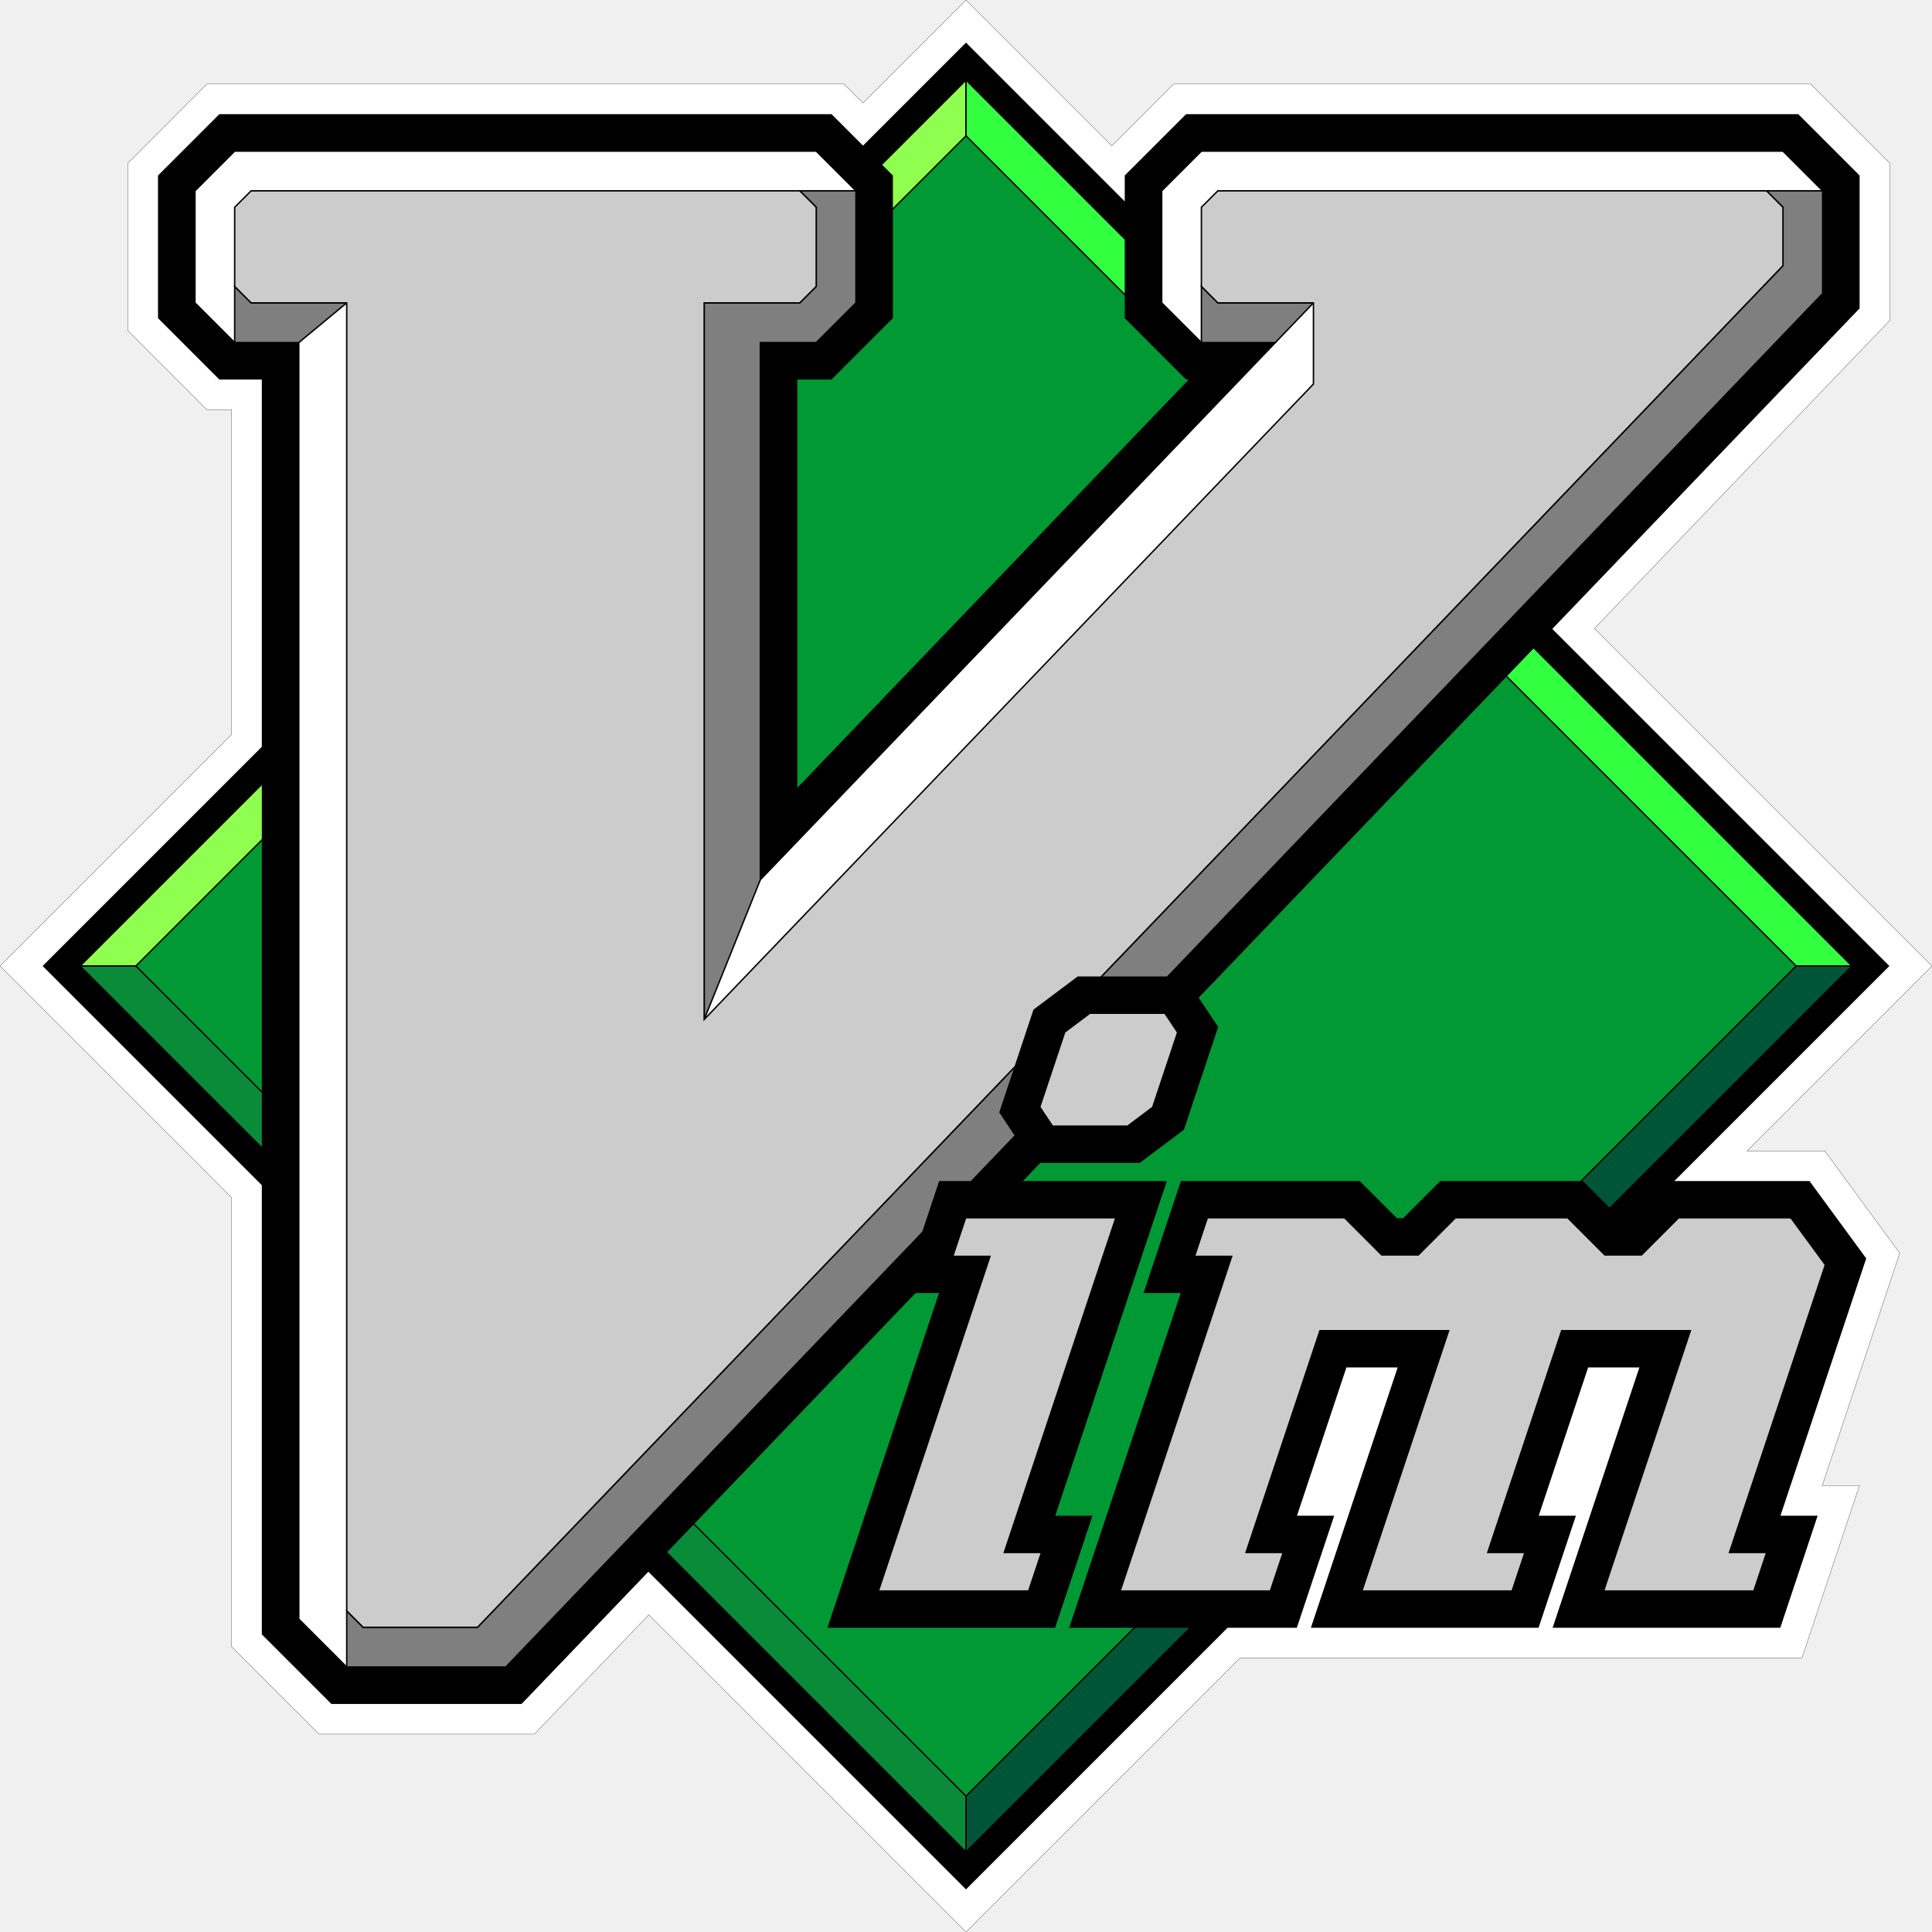
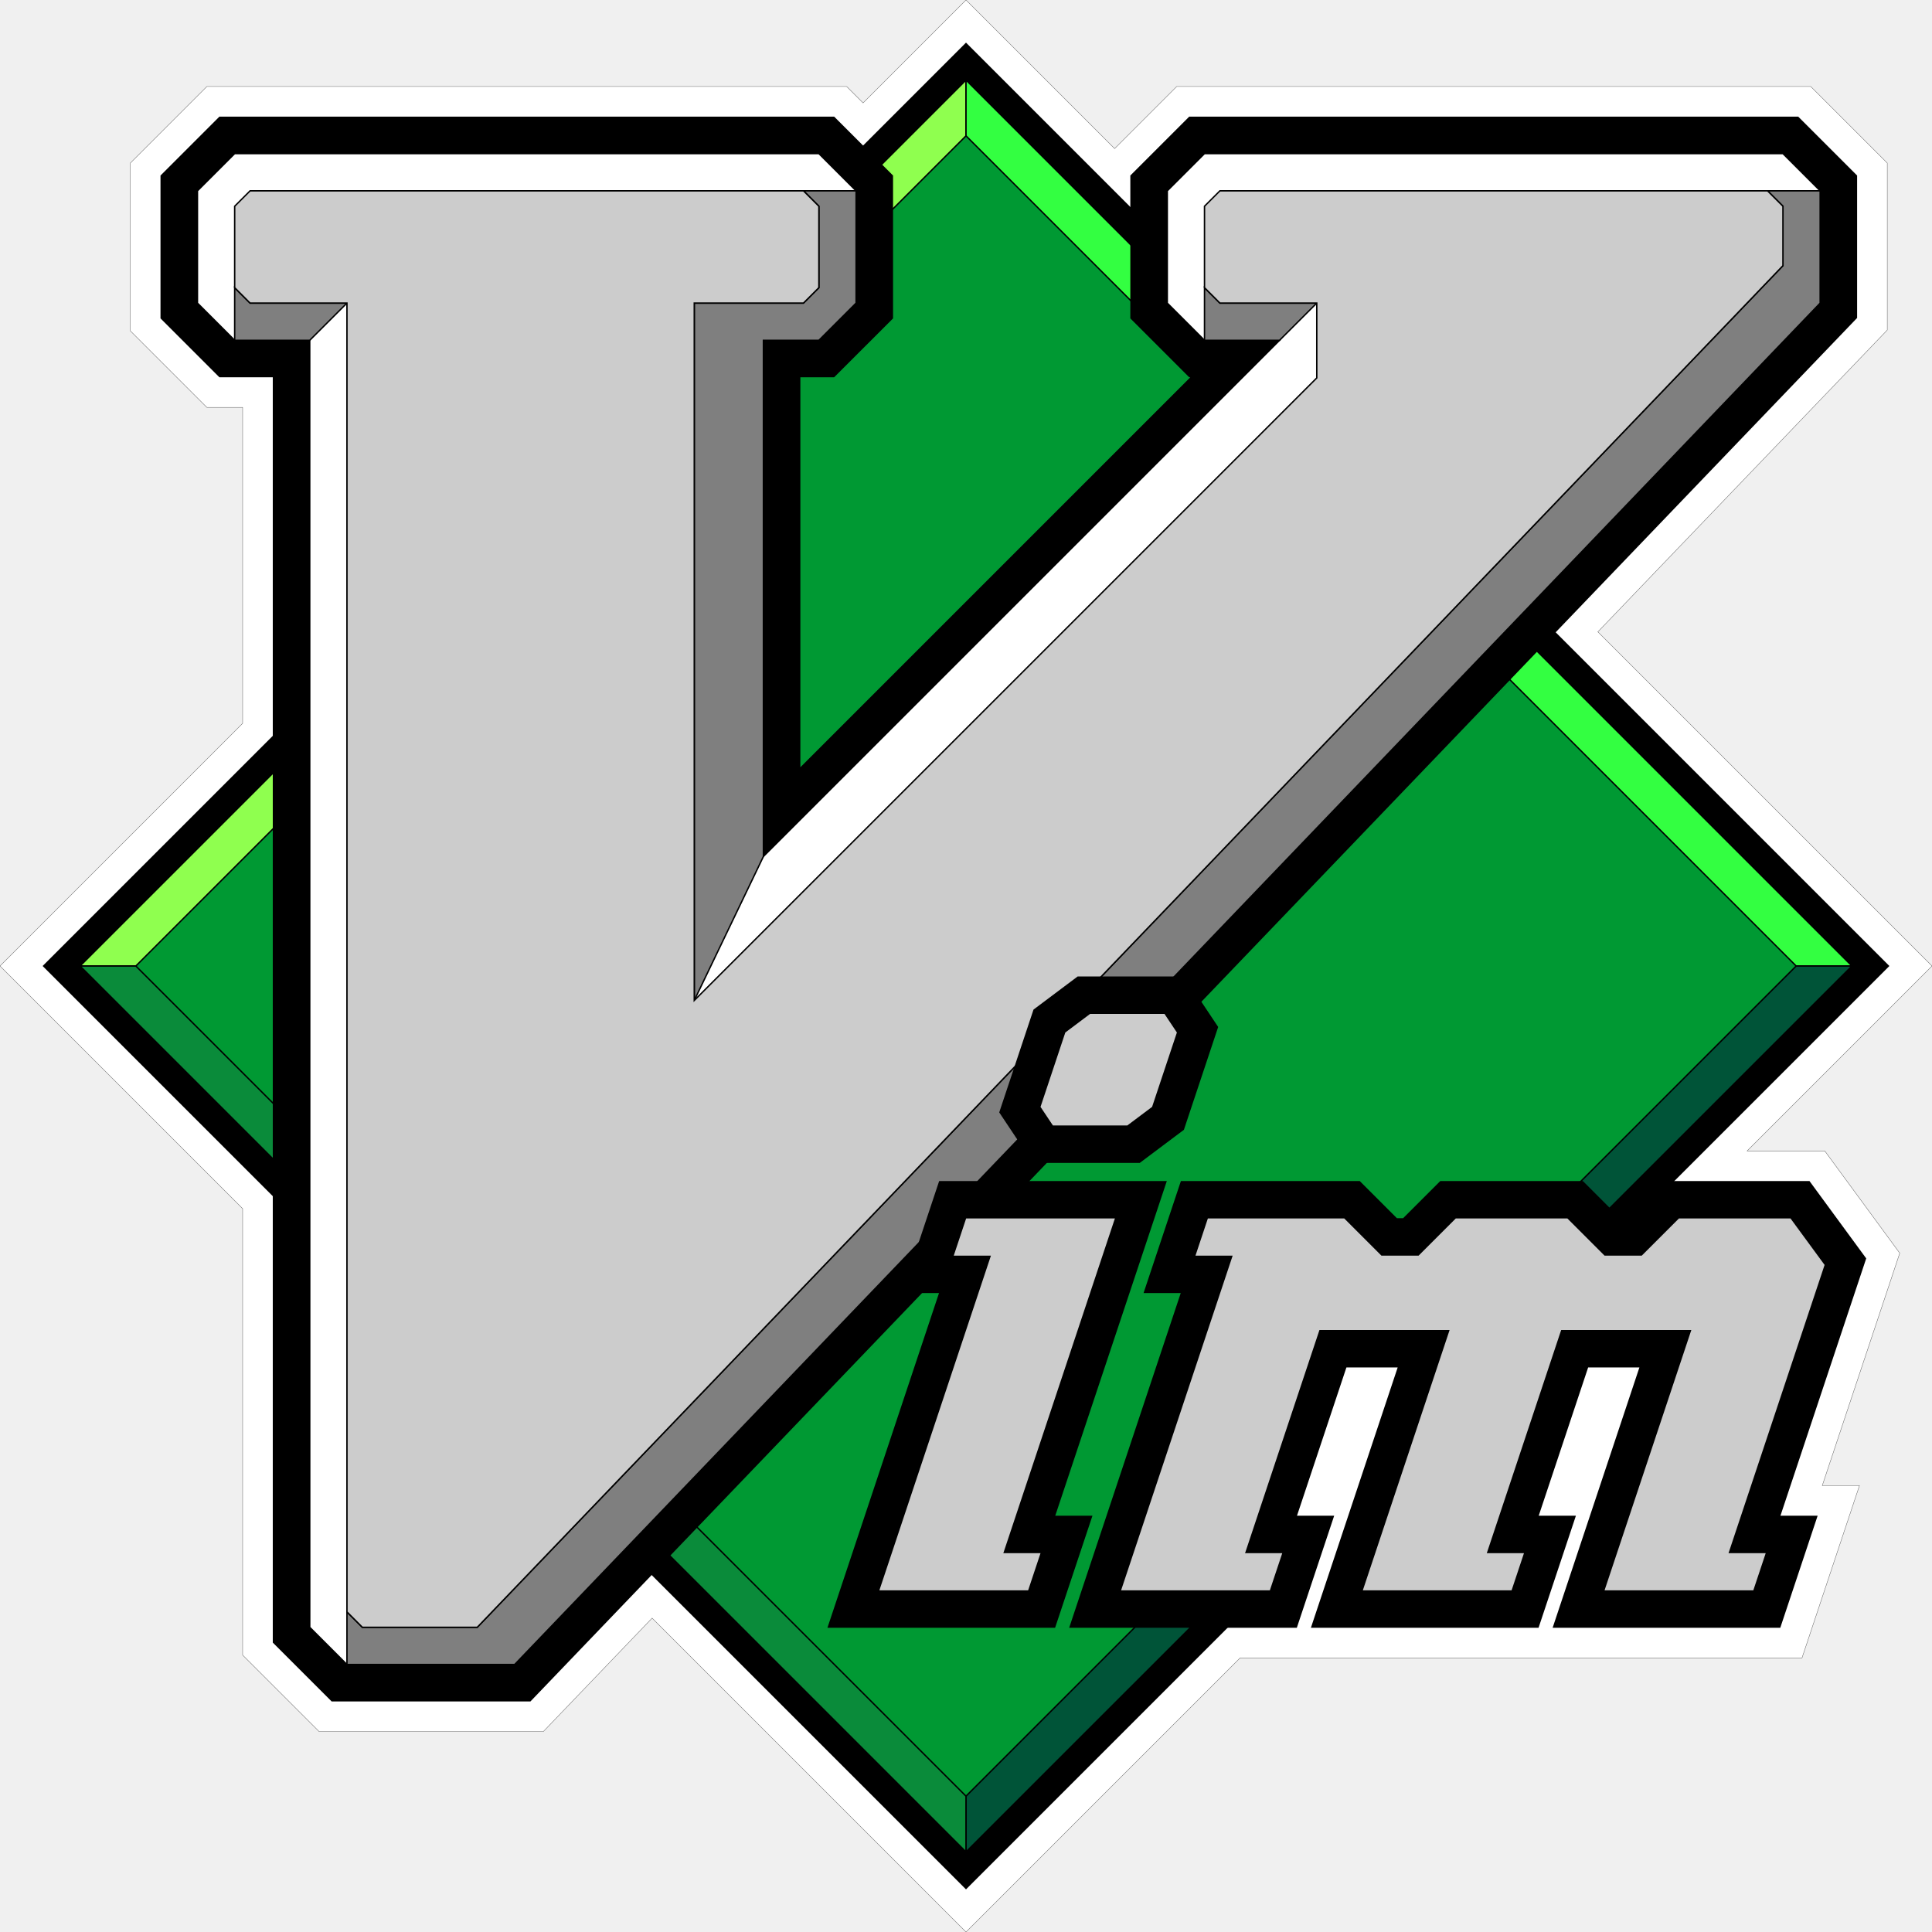
<svg xmlns="http://www.w3.org/2000/svg" viewBox="0 0 293.609 293.609" width="293.609" height="293.609">
-   <path d="M19.434,24.776 V50.249 L31.441,62.256 H35.211 V111.594 L0,146.805 35.211,182.016 V250.276 L48.469,263.534 H81.218 L98.6,245.405 146.805,293.609 188.461,251.953 H273.854 L282.583,225.767 H276.931 L288.706,190.444 277.308,174.902 H265.512 L293.609,146.805 242.313,95.508 287.188,48.703 V24.776 L275.18,12.768 H178.355 L168.964,22.16 146.805,0 131.151,15.654 128.266,12.768 H31.441Z" fill="#ffffff" stroke="#444444" stroke-width="0.05" />
+   <path d="M19.813,24.776 V50.284 L31.441,61.913 H36.875 V109.93 L0,146.805 36.875,183.68 V251.524 L48.504,263.153 H82.564 L99.102,245.906 146.805,293.609 188.461,251.953 H273.854 L282.583,225.767 H276.931 L288.706,190.444 277.308,174.902 H265.512 L293.609,146.805 242.828,96.023 286.808,50.159 V24.776 L275.179,13.147 H178.827 L169.389,22.585 146.805,0 131.163,15.642 128.668,13.147 H31.441Z" fill="#ffffff" stroke="#444444" stroke-width="0.05" />
  <g id="diamond">
    <path id="diamond_outline" d="M287.133,146.805 146.805,6.477 6.477,146.805 146.805,287.133 192.251,241.686 H170.375 L187.33,190.821 H181.679 L183.562,185.169 H204.285 L209.937,190.821 H215.589 L221.24,185.169 H238.195 L243.482,190.456Z" fill="#000000" />
    <path id="diamond_face" d="M272.967,146.805 146.805,20.643 20.643,146.805 146.805,272.967 178.085,241.686 H170.375 L187.33,190.821 H181.679 L183.562,185.169 H204.285 L209.937,190.821 H215.589 L221.24,185.169 H234.602Z" fill="#009933" />
-     <path id="diamond_bevel_0" d="M234.602,185.169 H238.195 L240.638,187.612 281.445,146.805 H272.967Z M146.805,272.967 V281.445 L186.564,241.686 H178.085Z" fill="#005438" stroke="#000000" stroke-width="0.216" />
-     <path id="diamond_bevel_1" d="M20.643,146.805 H12.164 L146.805,281.445 V272.967Z" fill="#0a8b3a" stroke="#000000" stroke-width="0.216" />
-     <path id="diamond_bevel_2" d="M146.805,20.643 V12.164 L12.164,146.805 H20.643Z" fill="#8fff4f" stroke="#000000" stroke-width="0.216" />
-     <path id="diamond_bevel_3" d="M272.967,146.805 H281.445 L146.805,12.164 V20.643Z" fill="#33ff41" stroke="#000000" stroke-width="0.216" />
+     <path id="diamond_bevel_0" d="M146.805,20.643 V12.164 L12.164,146.805 H20.643Z" fill="#8fff4f" stroke="#000000" stroke-width="0.216" />
+     <path id="diamond_bevel_1" d="M272.967,146.805 H281.445 L146.805,12.164 V20.643Z" fill="#33ff41" stroke="#000000" stroke-width="0.216" />
+     <path id="diamond_bevel_2" d="M234.602,185.169 H238.195 L240.638,187.612 281.445,146.805 H272.967Z M146.805,272.967 V281.445 L186.564,241.686 H178.085Z" fill="#005438" stroke="#000000" stroke-width="0.216" />
+     <path id="diamond_bevel_3" d="M20.643,146.805 H12.164 L146.805,281.445 V272.967Z" fill="#0a8b3a" stroke="#000000" stroke-width="0.216" />
  </g>
  <g id="letter_v">
-     <path id="v_outline" d="M24.013,26.673 33.338,17.348 H126.369 L135.694,26.673 V48.352 L126.369,57.677 H121.167 V119.726 L180.656,57.677 H180.252 L170.928,48.352 V26.673 L180.252,17.348 H273.283 L282.608,26.673 V46.863 L79.265,258.954 H50.366 L39.791,248.379 V57.677 H33.338 L24.013,48.352Z" fill="#000000" />
-     <path id="v_lit_bevels" d="M29.629,28.999 35.664,22.963 H124.043 L130.079,28.999 V46.026 L124.043,52.062 H115.551 V133.696 L193.819,52.062 H182.578 L176.543,46.026 V28.999 L182.578,22.963 H270.957 L276.993,28.999 V44.606 L76.869,253.339 H52.692 L45.406,246.053 V52.062 H35.664 L29.629,46.026Z" fill="#ffffff" stroke="#000000" stroke-width="0.216" />
-     <path id="v_dim_bevel_0" d="M130.079,28.999 V46.026 L124.043,52.062 H115.551 V133.696 L107.016,154.933 V46.026 H121.543 L124.043,43.526 V31.499 L121.543,28.999Z" fill="#7f7f7f" stroke="#000000" stroke-width="0.216" />
-     <path id="v_dim_bevel_1" d="M193.819,52.062 H182.578 V43.526 L185.078,46.026 H199.606Z" fill="#7f7f7f" stroke="#000000" stroke-width="0.216" />
-     <path id="v_dim_bevel_2" d="M276.993,28.999 V44.606 L76.869,253.339 H52.692 V244.803 L55.192,247.303 H72.563 L270.957,40.374 V31.499 L268.457,28.999Z" fill="#7f7f7f" stroke="#000000" stroke-width="0.216" />
-     <path id="v_dim_bevel_3" d="M45.406,52.062 H35.664 V43.526 L38.164,46.026 H52.692Z" fill="#7f7f7f" stroke="#000000" stroke-width="0.216" />
-     <path id="v_face" d="M35.664,31.499 38.164,28.999 H121.543 L124.043,31.499 V43.526 L121.543,46.026 H107.016 V154.933 L199.606,58.36 V46.026 H185.078 L182.578,43.526 V31.499 L185.078,28.999 H268.457 L270.957,31.499 V40.374 L72.563,247.303 H55.192 L52.692,244.803 V46.026 H38.164 L35.664,43.526Z" fill="#cccccc" stroke="#000000" stroke-width="0.216" />
+     <path id="v_outline" d="M24.392,26.673 33.338,17.727 H126.771 L135.718,26.673 V48.387 L126.771,57.333 H121.634 V116.599 L180.899,57.333 H180.724 L171.778,48.387 V26.673 L180.724,17.727 H273.282 L282.228,26.673 V48.318 L80.61,258.573 H50.401 L41.455,249.627 V57.333 H33.338 L24.392,48.387Z" fill="#000000" />
+     <path id="v_lit_bevels" d="M30.007,28.999 35.664,23.342 H124.445 L130.102,28.999 V46.061 L124.445,51.718 H116.018 V130.155 L194.455,51.718 H183.05 L177.393,46.061 V28.999 L183.05,23.342 H270.956 L276.613,28.999 V46.061 L78.215,252.958 H52.727 L47.07,247.301 V51.718 H35.664 L30.007,46.061Z" fill="#ffffff" stroke="#000000" stroke-width="0.216" />
+     <path id="v_dim_bevel_0" d="M130.102,28.999 V46.061 L124.445,51.718 H116.018 V130.155 L105.508,152.04 V46.061 H122.102 L124.445,43.718 V31.342 L122.102,28.999Z" fill="#7f7f7f" stroke="#000000" stroke-width="0.216" />
+     <path id="v_dim_bevel_1" d="M194.455,51.718 H183.05 V43.718 L185.393,46.061 H200.112Z" fill="#7f7f7f" stroke="#000000" stroke-width="0.216" />
+     <path id="v_dim_bevel_2" d="M276.613,28.999 V46.061 L78.215,252.958 H52.727 V244.958 L55.07,247.301 H72.529 L270.956,40.374 V31.342 L268.613,28.999Z" fill="#7f7f7f" stroke="#000000" stroke-width="0.216" />
+     <path id="v_dim_bevel_3" d="M47.07,51.718 H35.664 V43.718 L38.007,46.061 H52.727Z" fill="#7f7f7f" stroke="#000000" stroke-width="0.216" />
+     <path id="v_face" d="M35.664,31.342 38.007,28.999 H122.102 L124.445,31.342 V43.718 L122.102,46.061 H105.508 V152.04 L200.112,57.436 V46.061 H185.393 L183.05,43.718 V31.342 L185.393,28.999 H268.613 L270.956,31.342 V40.374 L72.529,247.301 H55.07 L52.727,244.958 V46.061 H38.007 L35.664,43.718Z" fill="#cccccc" stroke="#000000" stroke-width="0.216" />
  </g>
  <g id="letters_im">
-     <path id="im_outline" d="M156.97,176.728 H173.213 L179.919,171.698 185.128,156.07 180.013,148.398 H163.77 L157.064,153.427 151.855,169.055Z M160.369,230.347 177.324,179.482 H142.727 L137.052,196.508 H142.703 L125.748,247.374 H160.345 L166.021,230.347Z M197.105,230.347 204.617,207.812 H212.407 L199.22,247.374 H233.817 L239.493,230.347 H233.841 L241.353,207.812 H249.143 L235.956,247.374 H270.553 L276.229,230.347 H270.577 L283.612,191.242 274.988,179.482 H252.795 L247.143,185.133 H246.203 L240.551,179.482 H218.885 L213.233,185.133 H212.293 L206.641,179.482 H179.463 L173.788,196.508 H179.439 L162.484,247.374 H197.081 L202.757,230.347Z" fill="#000000" />
-     <path id="im_face" d="M170.375,241.686 187.33,190.821 H181.679 L183.562,185.169 H204.285 L209.937,190.821 H215.589 L221.24,185.169 H238.195 L243.847,190.821 H249.499 L255.151,185.169 H272.106 L277.286,192.234 262.686,236.035 H268.338 L266.454,241.686 H243.847 L257.034,202.124 H237.254 L225.95,236.035 H231.602 L229.718,241.686 H207.111 L220.298,202.124 H200.518 L189.214,236.035 H194.866 L192.982,241.686Z M133.639,241.686 150.594,190.821 H144.943 L146.826,185.169 H169.433 L152.478,236.035 H158.13 L156.246,241.686Z M158.13,168.214 161.898,156.911 165.665,154.085 H176.969 L178.853,156.911 175.085,168.214 171.317,171.04 H160.014Z" fill="#cccccc" />
+     <path id="im_outline" d="M173.213,176.728 179.919,171.698 185.128,156.07 180.013,148.398 H163.77 L157.064,153.427 151.855,169.055 156.97,176.728Z M160.369,230.347 177.324,179.482 H142.727 L137.052,196.508 H142.703 L125.748,247.374 H160.345 L166.021,230.347Z M202.757,230.347 H197.105 L204.617,207.812 H212.407 L199.22,247.374 H233.817 L239.493,230.347 H233.841 L241.353,207.812 H249.143 L235.956,247.374 H270.553 L276.229,230.347 H270.577 L283.612,191.242 274.988,179.482 H252.795 L247.143,185.133 H246.203 L240.551,179.482 H218.885 L213.233,185.133 H212.293 L206.641,179.482 H179.463 L173.788,196.508 H179.439 L162.484,247.374 H197.081Z" fill="#000000" />
+     <path id="im_face" d="M133.639,241.686 150.594,190.821 H144.943 L146.826,185.169 H169.433 L152.478,236.035 H158.13 L156.246,241.686Z M158.13,168.214 161.898,156.911 165.665,154.085 H176.969 L178.853,156.911 175.085,168.214 171.317,171.04 H160.014Z M170.375,241.686 187.33,190.821 H181.679 L183.562,185.169 H204.285 L209.937,190.821 H215.589 L221.24,185.169 H238.195 L243.847,190.821 H249.499 L255.151,185.169 H272.106 L277.286,192.234 262.686,236.035 H268.338 L266.454,241.686 H243.847 L257.034,202.124 H237.254 L225.95,236.035 H231.602 L229.718,241.686 H207.111 L220.298,202.124 H200.518 L189.214,236.035 H194.866 L192.982,241.686Z" fill="#cccccc" />
  </g>
</svg>
